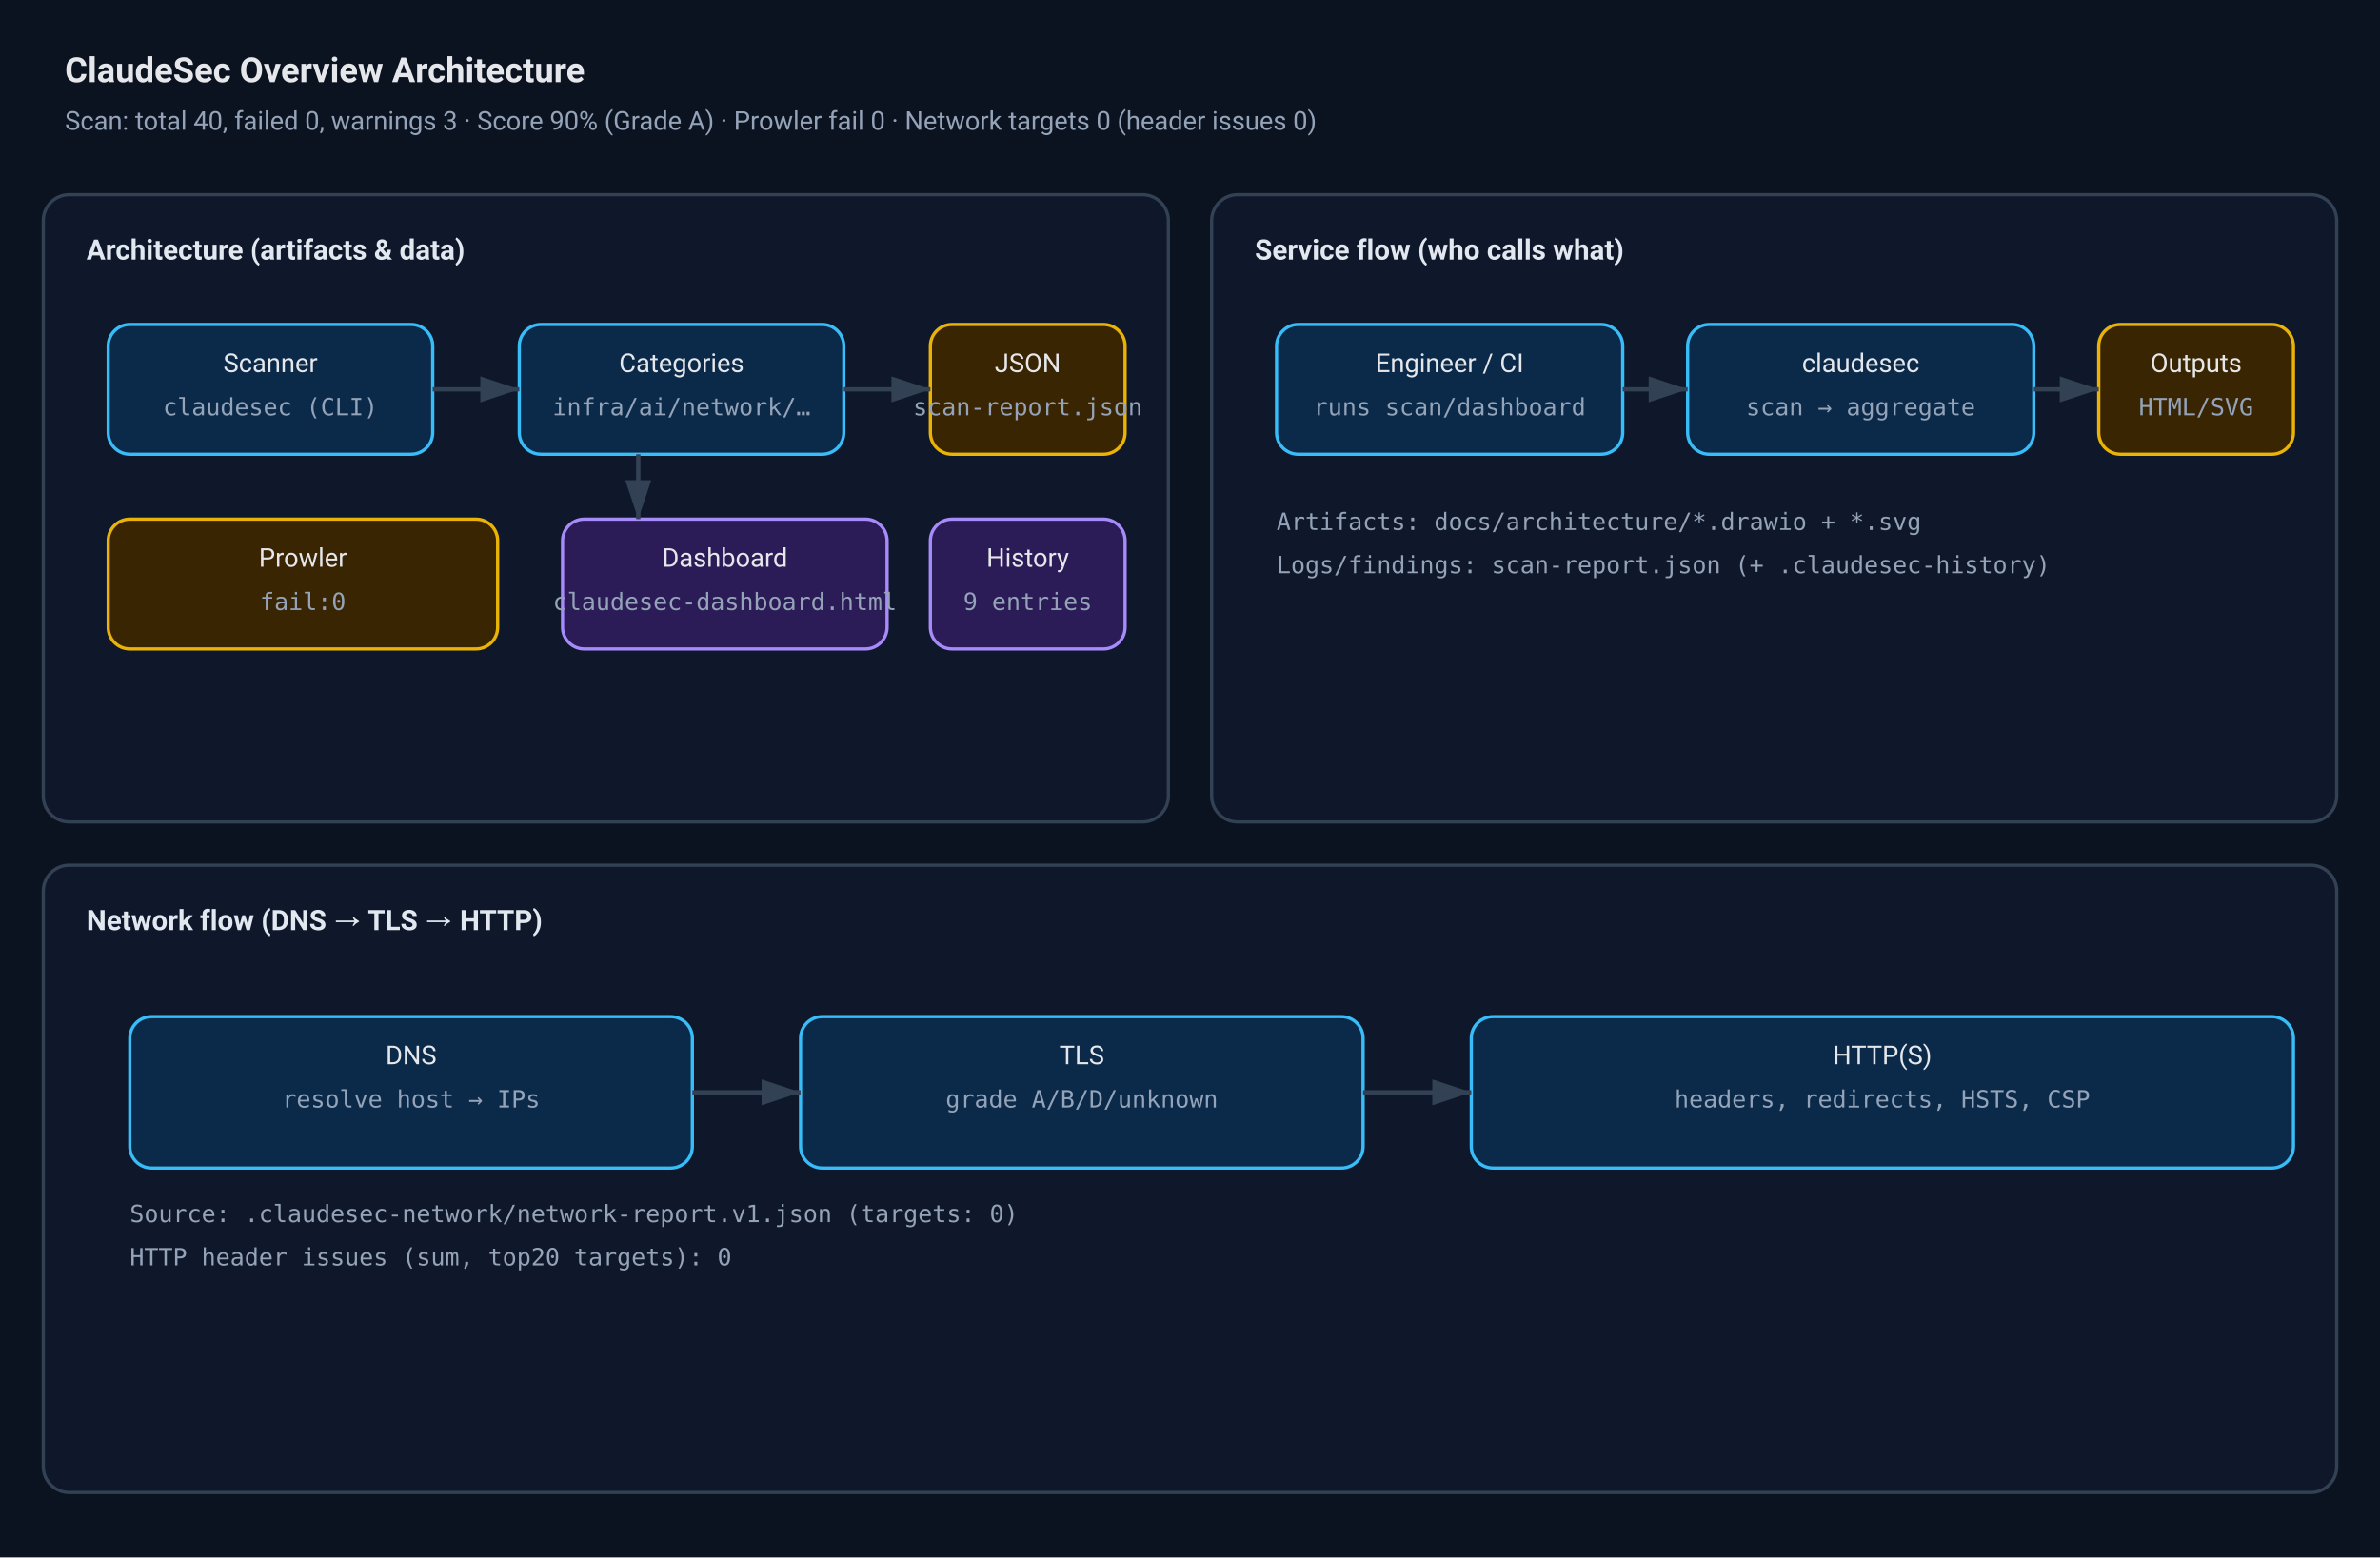
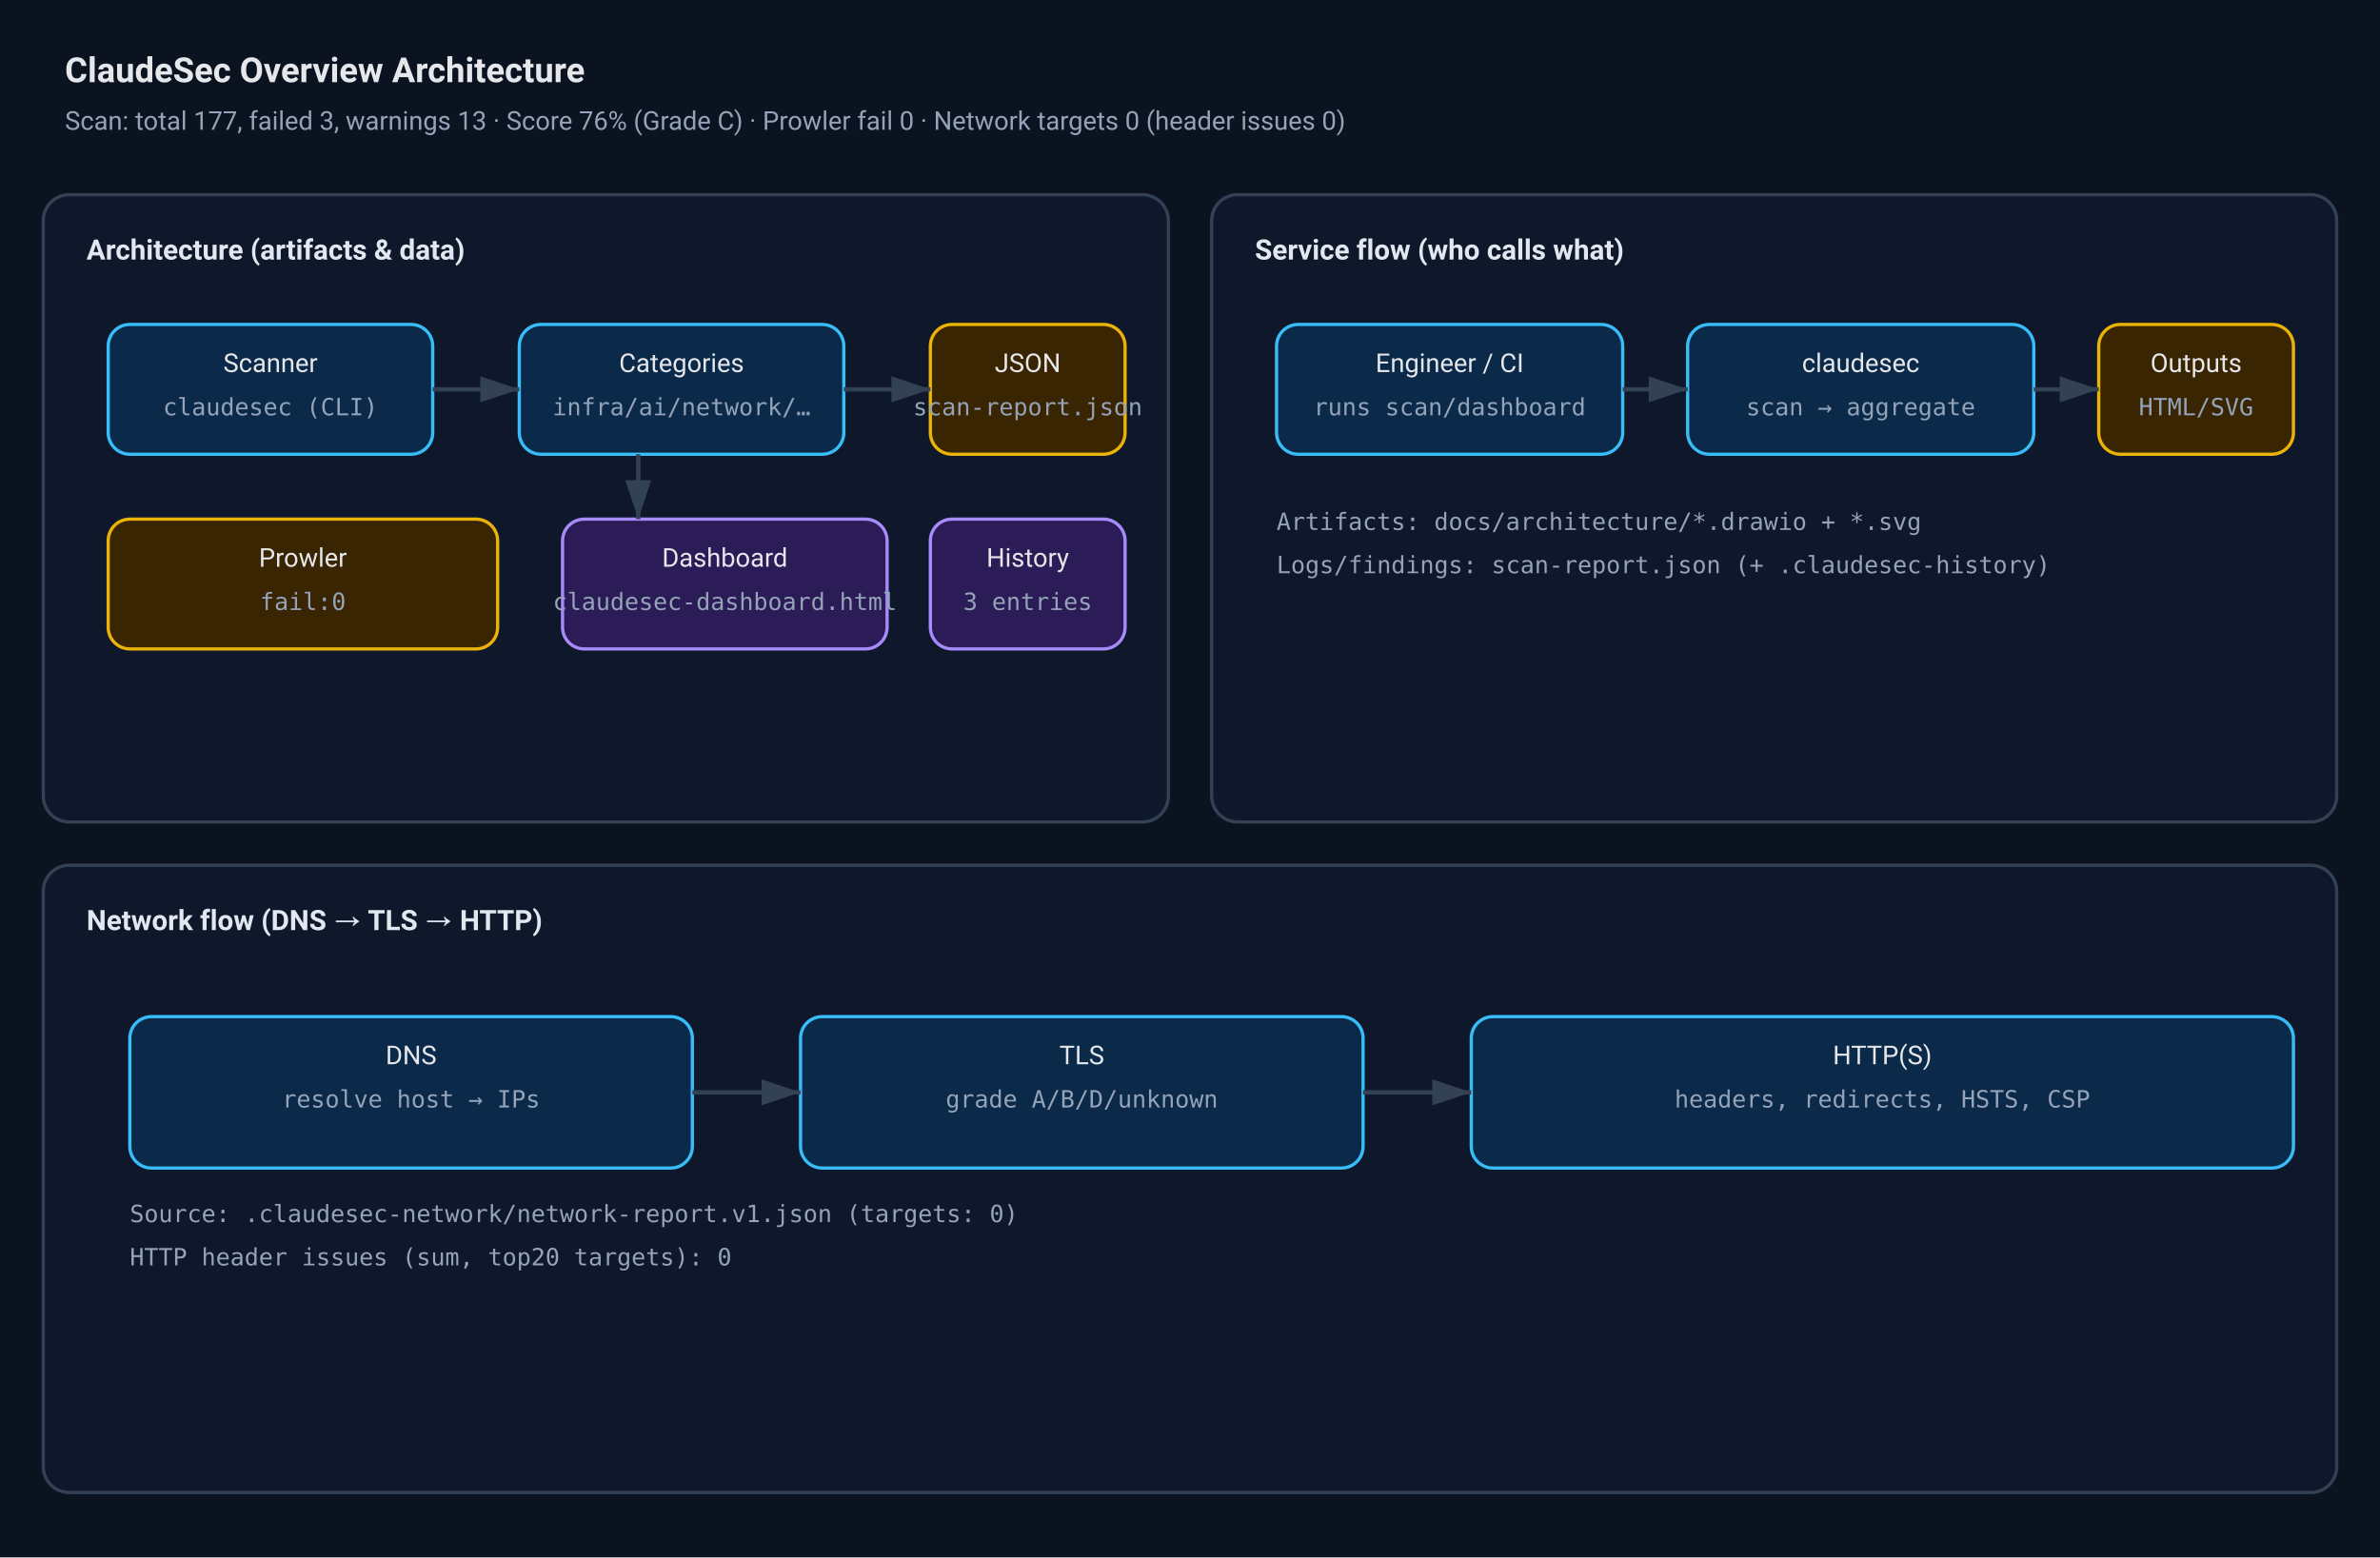
<svg xmlns="http://www.w3.org/2000/svg" viewBox="0 0 1100 720" width="1100" height="720">
  <defs>
    <marker id="arrow" markerWidth="10" markerHeight="10" refX="9" refY="3" orient="auto">
      <path d="M0,0 L0,6 L9,3 z" fill="#334155" />
    </marker>
  </defs>
  <style>
  .bg{fill:#0b1220}
  .card{fill:#0f172a;stroke:#334155;stroke-width:1.5}
  .boxA{fill:#0b2a4a;stroke:#38bdf8;stroke-width:1.5}
  .boxB{fill:#3a2503;stroke:#eab308;stroke-width:1.5}
  .boxC{fill:#2b1b57;stroke:#a78bfa;stroke-width:1.5}
  .txt{font-family:system-ui,-apple-system,Segoe UI,Roboto,Helvetica,Arial,sans-serif;font-size:12px;fill:#e5e7eb}
  .muted{fill:#94a3b8}
  .title{font-size:16px;font-weight:700}
  .h2{font-size:13px;font-weight:700;fill:#e2e8f0}
  .mono{font-family:ui-monospace,SFMono-Regular,Menlo,Monaco,Consolas,monospace;font-size:11px}
</style>
  <rect class="bg" x="0" y="0" width="1100" height="720" />
  <text class="txt title" x="30" y="38">ClaudeSec Overview Architecture</text>
-   <text class="txt muted" x="30" y="60">Scan: total 40, failed 0, warnings 3 · Score 90% (Grade A) · Prowler fail 0 · Network targets 0 (header issues 0)</text>
+   <text class="txt muted" x="30" y="60">Scan: total 177, failed 3, warnings 13 · Score 76% (Grade C) · Prowler fail 0 · Network targets 0 (header issues 0)</text>
  <rect class="card" x="20" y="90" width="520" height="290" rx="12" />
  <rect class="card" x="560" y="90" width="520" height="290" rx="12" />
  <rect class="card" x="20" y="400" width="1060" height="290" rx="12" />
  <text class="txt h2" x="40" y="120">Architecture (artifacts &amp; data)</text>
  <text class="txt h2" x="580" y="120">Service flow (who calls what)</text>
  <text class="txt h2" x="40" y="430">Network flow (DNS → TLS → HTTP)</text>
  <rect x="50" y="150" width="150" height="60" rx="10" class="boxA" />
  <text class="txt" x="125.0" y="172" text-anchor="middle">Scanner</text>
  <text class="txt muted mono" x="125.0" y="192" text-anchor="middle">claudesec (CLI)</text>
  <rect x="240" y="150" width="150" height="60" rx="10" class="boxA" />
  <text class="txt" x="315.0" y="172" text-anchor="middle">Categories</text>
  <text class="txt muted mono" x="315.0" y="192" text-anchor="middle">infra/ai/network/…</text>
  <rect x="430" y="150" width="90" height="60" rx="10" class="boxB" />
  <text class="txt" x="475.0" y="172" text-anchor="middle">JSON</text>
  <text class="txt muted mono" x="475.0" y="192" text-anchor="middle">scan-report.json</text>
  <rect x="50" y="240" width="180" height="60" rx="10" class="boxB" />
  <text class="txt" x="140.0" y="262" text-anchor="middle">Prowler</text>
  <text class="txt muted mono" x="140.0" y="282" text-anchor="middle">fail:0</text>
  <rect x="260" y="240" width="150" height="60" rx="10" class="boxC" />
  <text class="txt" x="335.0" y="262" text-anchor="middle">Dashboard</text>
  <text class="txt muted mono" x="335.0" y="282" text-anchor="middle">claudesec-dashboard.html</text>
  <rect x="430" y="240" width="90" height="60" rx="10" class="boxC" />
  <text class="txt" x="475.0" y="262" text-anchor="middle">History</text>
-   <text class="txt muted mono" x="475.0" y="282" text-anchor="middle">9 entries</text>
+   <text class="txt muted mono" x="475.0" y="282" text-anchor="middle">3 entries</text>
  <line x1="200" y1="180" x2="240" y2="180" stroke="#334155" stroke-width="2" marker-end="url(#arrow)" />
  <line x1="390" y1="180" x2="430" y2="180" stroke="#334155" stroke-width="2" marker-end="url(#arrow)" />
  <line x1="295" y1="210" x2="295" y2="240" stroke="#334155" stroke-width="2" marker-end="url(#arrow)" />
  <rect x="590" y="150" width="160" height="60" rx="10" class="boxA" />
  <text class="txt" x="670.0" y="172" text-anchor="middle">Engineer / CI</text>
  <text class="txt muted mono" x="670.0" y="192" text-anchor="middle">runs scan/dashboard</text>
  <rect x="780" y="150" width="160" height="60" rx="10" class="boxA" />
  <text class="txt" x="860.0" y="172" text-anchor="middle">claudesec</text>
  <text class="txt muted mono" x="860.0" y="192" text-anchor="middle">scan → aggregate</text>
  <rect x="970" y="150" width="90" height="60" rx="10" class="boxB" />
  <text class="txt" x="1015.0" y="172" text-anchor="middle">Outputs</text>
  <text class="txt muted mono" x="1015.0" y="192" text-anchor="middle">HTML/SVG</text>
  <line x1="750" y1="180" x2="780" y2="180" stroke="#334155" stroke-width="2" marker-end="url(#arrow)" />
  <line x1="940" y1="180" x2="970" y2="180" stroke="#334155" stroke-width="2" marker-end="url(#arrow)" />
  <text class="txt muted mono" x="590" y="245">Artifacts: docs/architecture/*.drawio + *.svg</text>
  <text class="txt muted mono" x="590" y="265">Logs/findings: scan-report.json (+ .claudesec-history)</text>
  <rect x="60" y="470" width="260" height="70" rx="10" class="boxA" />
  <text class="txt" x="190.0" y="492" text-anchor="middle">DNS</text>
  <text class="txt muted mono" x="190.0" y="512" text-anchor="middle">resolve host → IPs</text>
  <rect x="370" y="470" width="260" height="70" rx="10" class="boxA" />
  <text class="txt" x="500.0" y="492" text-anchor="middle">TLS</text>
  <text class="txt muted mono" x="500.0" y="512" text-anchor="middle">grade A/B/D/unknown</text>
  <rect x="680" y="470" width="380" height="70" rx="10" class="boxA" />
  <text class="txt" x="870.0" y="492" text-anchor="middle">HTTP(S)</text>
  <text class="txt muted mono" x="870.0" y="512" text-anchor="middle">headers, redirects, HSTS, CSP</text>
  <line x1="320" y1="505" x2="370" y2="505" stroke="#334155" stroke-width="2" marker-end="url(#arrow)" />
  <line x1="630" y1="505" x2="680" y2="505" stroke="#334155" stroke-width="2" marker-end="url(#arrow)" />
  <text class="txt muted mono" x="60" y="565">Source: .claudesec-network/network-report.v1.json (targets: 0)</text>
  <text class="txt muted mono" x="60" y="585">HTTP header issues (sum, top20 targets): 0</text>
</svg>
